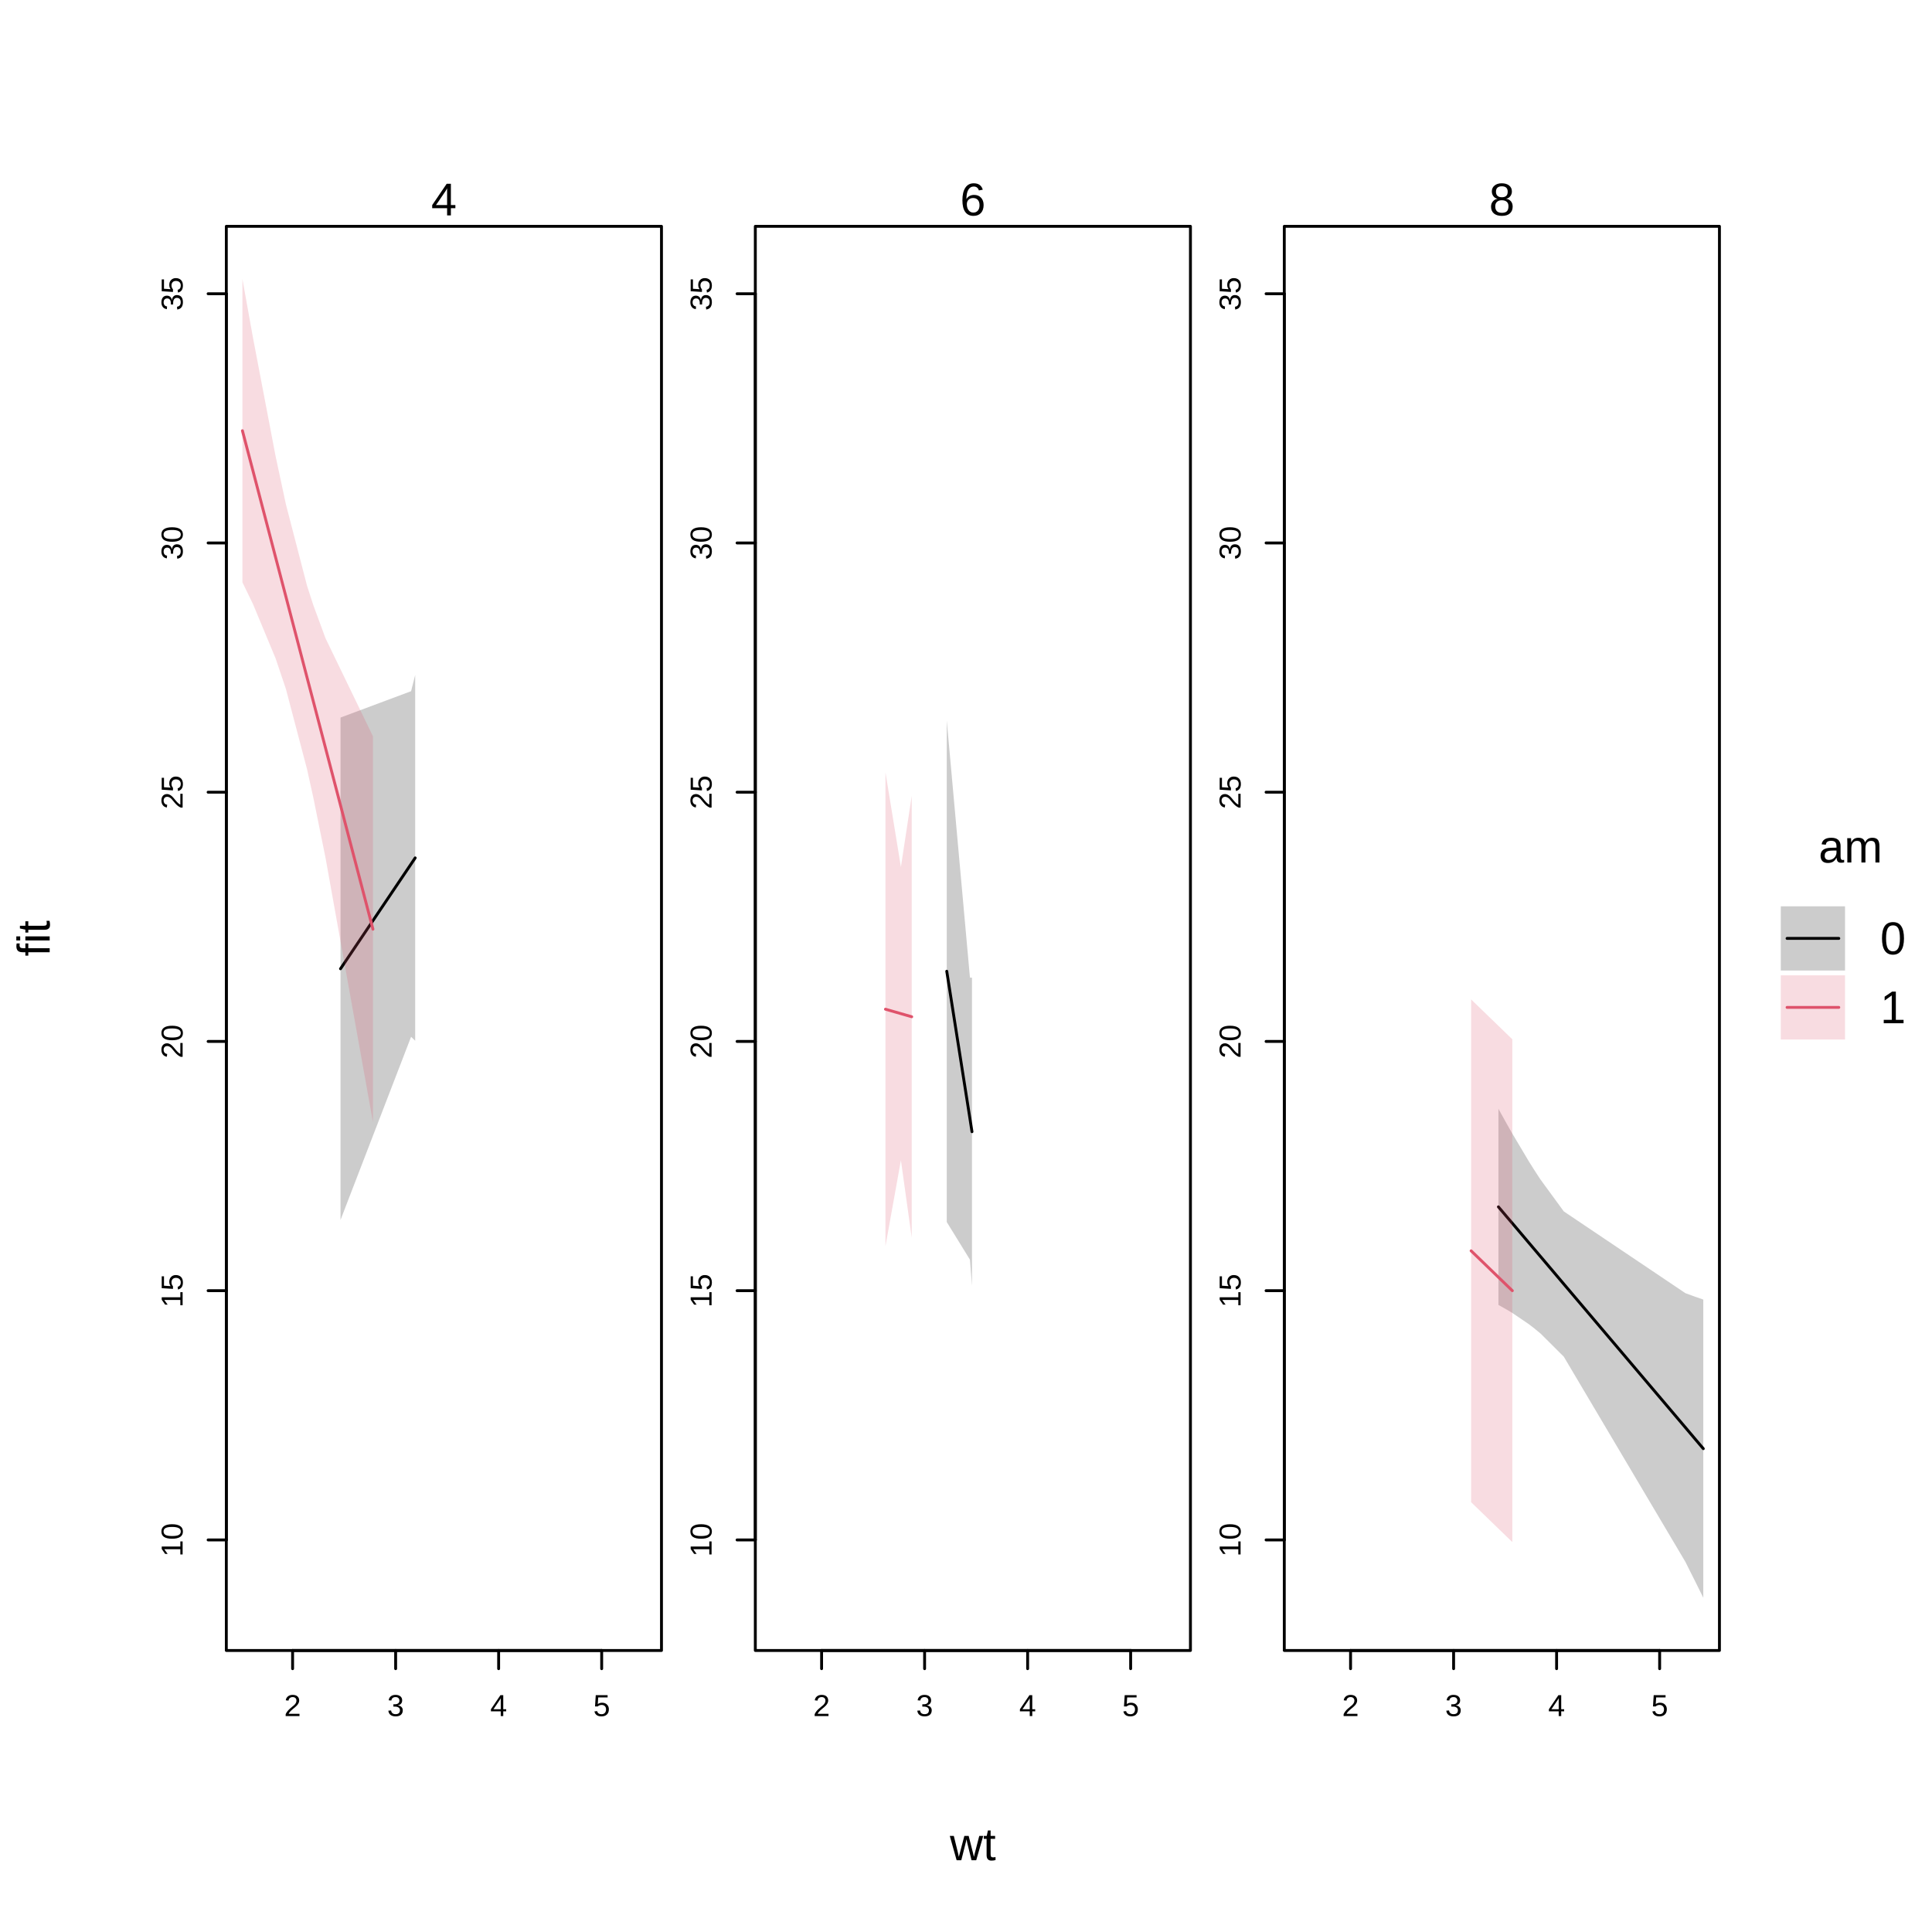
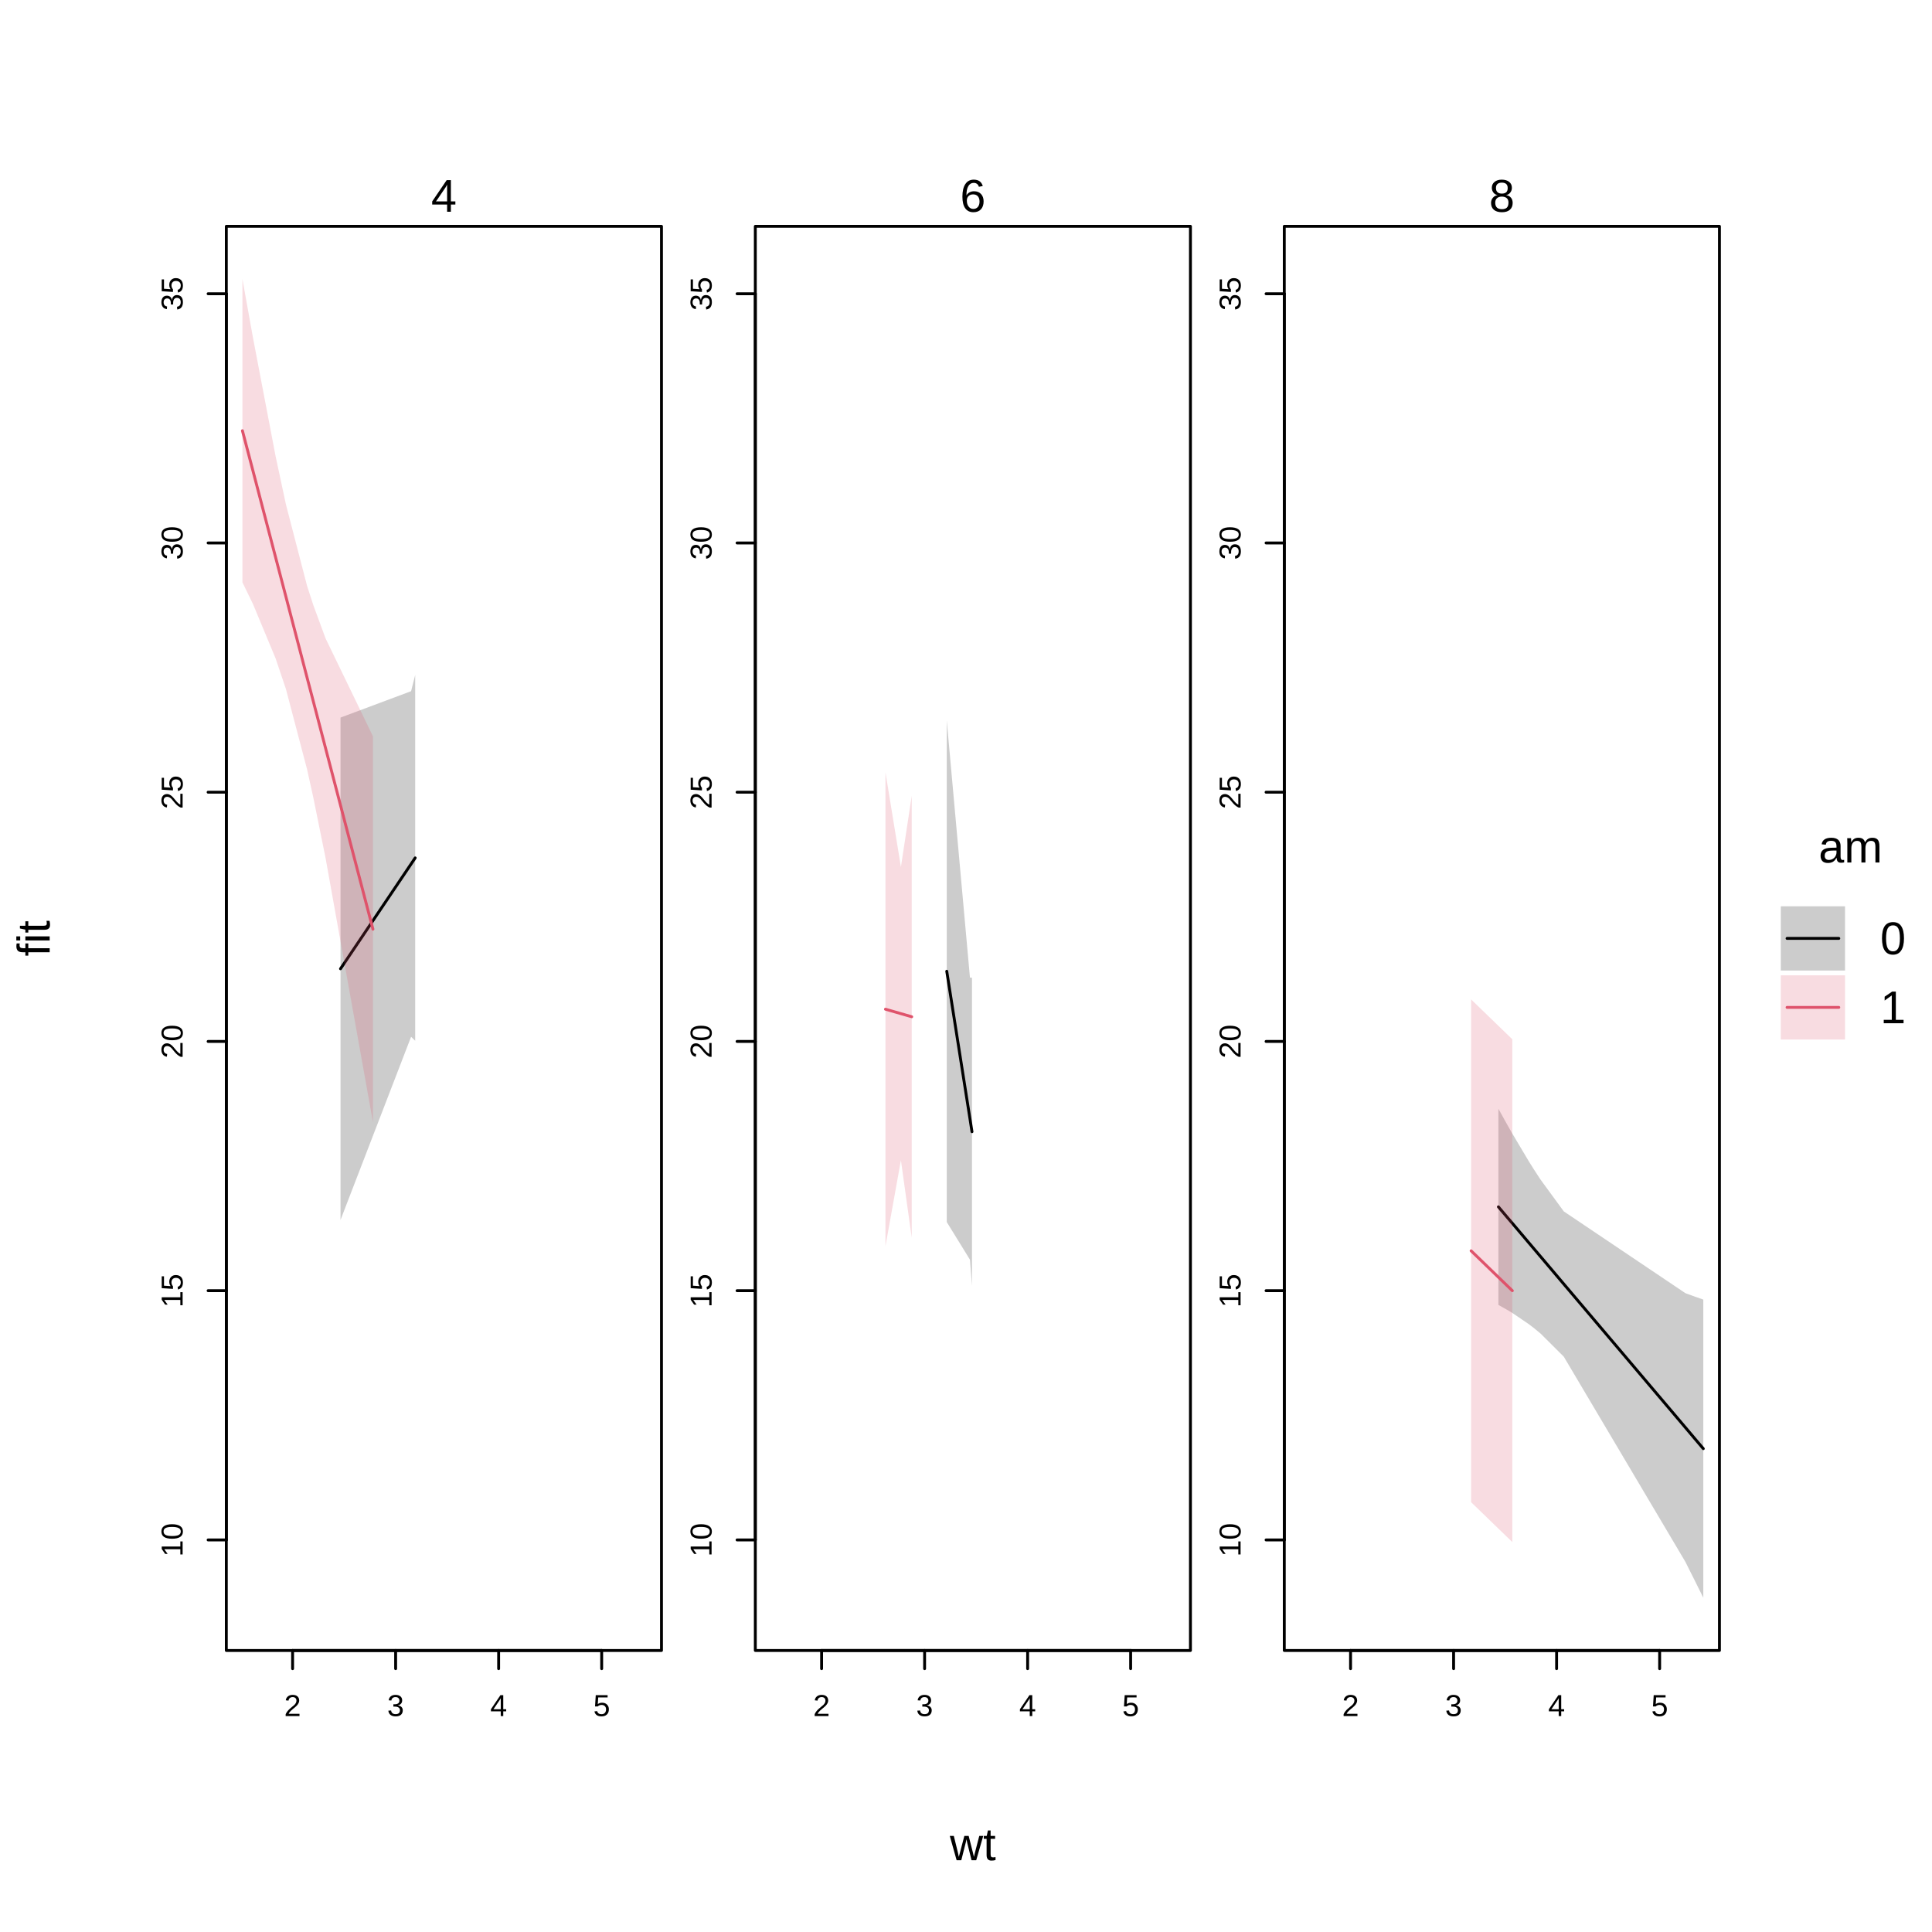
<svg xmlns="http://www.w3.org/2000/svg" class="svglite" width="504.00pt" height="504.00pt" viewBox="0 0 504.00 504.00">
  <defs>
    <style type="text/css">
    .svglite line, .svglite polyline, .svglite polygon, .svglite path, .svglite rect, .svglite circle {
      fill: none;
      stroke: #000000;
      stroke-linecap: round;
      stroke-linejoin: round;
      stroke-miterlimit: 10.00;
    }
    .svglite text {
      white-space: pre;
    }
  </style>
  </defs>
  <rect width="100%" height="100%" style="stroke: none; fill: #FFFFFF;" />
  <defs>
    <clipPath id="cpMC4wMHw1MDQuMDB8MC4wMHw1MDQuMDA=">
      <rect x="0.00" y="0.00" width="504.00" height="504.00" />
    </clipPath>
  </defs>
  <g clip-path="url(#cpMC4wMHw1MDQuMDB8MC4wMHw1MDQuMDA=)">
    <line x1="466.19" y1="244.80" x2="479.69" y2="244.80" style="stroke-width: 0.75;" />
    <line x1="466.19" y1="262.80" x2="479.69" y2="262.80" style="stroke-width: 0.75; stroke: #DF536B;" />
    <rect x="464.56" y="236.43" width="16.75" height="16.75" style="stroke-width: 0.00; fill: #000000; fill-opacity: 0.20;" />
    <rect x="464.56" y="254.43" width="16.75" height="16.75" style="stroke-width: 0.00; stroke: #DF536B; fill: #DF536B; fill-opacity: 0.20;" />
    <text x="482.75" y="225.00" text-anchor="middle" style="font-size: 12.00px; font-family: &quot;Liberation Sans&quot;;" textLength="16.68px" lengthAdjust="spacingAndGlyphs">am</text>
    <text x="490.49" y="248.93" style="font-size: 12.00px; font-family: &quot;Liberation Sans&quot;;" textLength="6.67px" lengthAdjust="spacingAndGlyphs">0</text>
    <text x="490.49" y="266.93" style="font-size: 12.00px; font-family: &quot;Liberation Sans&quot;;" textLength="6.67px" lengthAdjust="spacingAndGlyphs">1</text>
  </g>
  <defs>
    <clipPath id="cpMC4wMHw0NDguNTV8MC4wMHw1MDQuMDA=">
      <rect x="0.00" y="0.00" width="448.55" height="504.00" />
    </clipPath>
  </defs>
  <g clip-path="url(#cpMC4wMHw0NDguNTV8MC4wMHw1MDQuMDA=)">
    <text x="253.79" y="485.28" text-anchor="middle" style="font-size: 12.00px; font-family: &quot;Liberation Sans&quot;;" textLength="12.00px" lengthAdjust="spacingAndGlyphs">wt</text>
    <text transform="translate(12.96,244.80) rotate(-90)" text-anchor="middle" style="font-size: 12.00px; font-family: &quot;Liberation Sans&quot;;" textLength="9.33px" lengthAdjust="spacingAndGlyphs">fit</text>
  </g>
  <defs>
    <clipPath id="cpNTkuMDR8MTcyLjU2fDU5LjA0fDQzMC41Ng==">
      <rect x="59.04" y="59.04" width="113.52" height="371.52" />
    </clipPath>
  </defs>
  <g clip-path="url(#cpNTkuMDR8MTcyLjU2fDU5LjA0fDQzMC41Ng==)">
</g>
  <g clip-path="url(#cpMC4wMHw1MDQuMDB8MC4wMHw1MDQuMDA=)">
    <line x1="76.33" y1="430.56" x2="156.96" y2="430.56" style="stroke-width: 0.75;" />
    <line x1="76.33" y1="430.56" x2="76.33" y2="435.31" style="stroke-width: 0.75;" />
    <line x1="103.21" y1="430.56" x2="103.21" y2="435.31" style="stroke-width: 0.75;" />
    <line x1="130.08" y1="430.56" x2="130.08" y2="435.31" style="stroke-width: 0.75;" />
    <line x1="156.96" y1="430.56" x2="156.96" y2="435.31" style="stroke-width: 0.75;" />
    <text x="76.33" y="447.67" text-anchor="middle" style="font-size: 7.92px; font-family: &quot;Liberation Sans&quot;;" textLength="4.40px" lengthAdjust="spacingAndGlyphs">2</text>
    <text x="103.21" y="447.67" text-anchor="middle" style="font-size: 7.92px; font-family: &quot;Liberation Sans&quot;;" textLength="4.40px" lengthAdjust="spacingAndGlyphs">3</text>
    <text x="130.08" y="447.67" text-anchor="middle" style="font-size: 7.92px; font-family: &quot;Liberation Sans&quot;;" textLength="4.40px" lengthAdjust="spacingAndGlyphs">4</text>
    <text x="156.96" y="447.67" text-anchor="middle" style="font-size: 7.92px; font-family: &quot;Liberation Sans&quot;;" textLength="4.40px" lengthAdjust="spacingAndGlyphs">5</text>
    <line x1="59.04" y1="401.72" x2="59.04" y2="76.63" style="stroke-width: 0.75;" />
    <line x1="59.04" y1="401.72" x2="54.29" y2="401.72" style="stroke-width: 0.75;" />
    <line x1="59.04" y1="336.70" x2="54.29" y2="336.70" style="stroke-width: 0.75;" />
    <line x1="59.04" y1="271.68" x2="54.29" y2="271.68" style="stroke-width: 0.75;" />
    <line x1="59.04" y1="206.66" x2="54.29" y2="206.66" style="stroke-width: 0.75;" />
    <line x1="59.04" y1="141.64" x2="54.29" y2="141.64" style="stroke-width: 0.75;" />
    <line x1="59.04" y1="76.63" x2="54.29" y2="76.63" style="stroke-width: 0.75;" />
    <text transform="translate(47.64,401.72) rotate(-90)" text-anchor="middle" style="font-size: 7.92px; font-family: &quot;Liberation Sans&quot;;" textLength="8.80px" lengthAdjust="spacingAndGlyphs">10</text>
    <text transform="translate(47.64,336.70) rotate(-90)" text-anchor="middle" style="font-size: 7.92px; font-family: &quot;Liberation Sans&quot;;" textLength="8.80px" lengthAdjust="spacingAndGlyphs">15</text>
    <text transform="translate(47.64,271.68) rotate(-90)" text-anchor="middle" style="font-size: 7.92px; font-family: &quot;Liberation Sans&quot;;" textLength="8.80px" lengthAdjust="spacingAndGlyphs">20</text>
    <text transform="translate(47.64,206.66) rotate(-90)" text-anchor="middle" style="font-size: 7.92px; font-family: &quot;Liberation Sans&quot;;" textLength="8.80px" lengthAdjust="spacingAndGlyphs">25</text>
    <text transform="translate(47.64,141.64) rotate(-90)" text-anchor="middle" style="font-size: 7.92px; font-family: &quot;Liberation Sans&quot;;" textLength="8.80px" lengthAdjust="spacingAndGlyphs">30</text>
    <text transform="translate(47.64,76.63) rotate(-90)" text-anchor="middle" style="font-size: 7.92px; font-family: &quot;Liberation Sans&quot;;" textLength="8.80px" lengthAdjust="spacingAndGlyphs">35</text>
+     <rect x="59.04" y="43.20" width="113.52" height="15.84" style="stroke-width: 0.75; stroke: none;" />
+     <text x="115.80" y="55.24" text-anchor="middle" style="font-size: 12.00px; font-family: &quot;Liberation Sans&quot;;" textLength="6.67px" lengthAdjust="spacingAndGlyphs">4</text>
    <polygon points="59.04,430.56 172.56,430.56 172.56,59.04 59.04,59.04 " style="stroke-width: 0.75;" />
-     <text x="115.80" y="56.19" text-anchor="middle" style="font-size: 12.00px; font-family: &quot;Liberation Sans&quot;;" textLength="6.67px" lengthAdjust="spacingAndGlyphs">4</text>
  </g>
  <defs>
    <clipPath id="cpMTk3LjA0fDMxMC41NXw1OS4wNHw0MzAuNTY=">
      <rect x="197.04" y="59.04" width="113.52" height="371.52" />
    </clipPath>
  </defs>
  <g clip-path="url(#cpMTk3LjA0fDMxMC41NXw1OS4wNHw0MzAuNTY=)">
</g>
  <g clip-path="url(#cpMC4wMHw1MDQuMDB8MC4wMHw1MDQuMDA=)">
    <line x1="214.33" y1="430.56" x2="294.95" y2="430.56" style="stroke-width: 0.75;" />
    <line x1="214.33" y1="430.56" x2="214.33" y2="435.31" style="stroke-width: 0.75;" />
    <line x1="241.20" y1="430.56" x2="241.20" y2="435.31" style="stroke-width: 0.75;" />
    <line x1="268.08" y1="430.56" x2="268.08" y2="435.31" style="stroke-width: 0.75;" />
    <line x1="294.95" y1="430.56" x2="294.95" y2="435.31" style="stroke-width: 0.75;" />
    <text x="214.33" y="447.67" text-anchor="middle" style="font-size: 7.92px; font-family: &quot;Liberation Sans&quot;;" textLength="4.40px" lengthAdjust="spacingAndGlyphs">2</text>
    <text x="241.20" y="447.67" text-anchor="middle" style="font-size: 7.92px; font-family: &quot;Liberation Sans&quot;;" textLength="4.40px" lengthAdjust="spacingAndGlyphs">3</text>
    <text x="268.08" y="447.67" text-anchor="middle" style="font-size: 7.92px; font-family: &quot;Liberation Sans&quot;;" textLength="4.40px" lengthAdjust="spacingAndGlyphs">4</text>
    <text x="294.95" y="447.67" text-anchor="middle" style="font-size: 7.92px; font-family: &quot;Liberation Sans&quot;;" textLength="4.40px" lengthAdjust="spacingAndGlyphs">5</text>
    <line x1="197.04" y1="401.72" x2="197.04" y2="76.63" style="stroke-width: 0.75;" />
    <line x1="197.04" y1="401.72" x2="192.28" y2="401.72" style="stroke-width: 0.75;" />
    <line x1="197.04" y1="336.70" x2="192.28" y2="336.70" style="stroke-width: 0.75;" />
    <line x1="197.04" y1="271.68" x2="192.28" y2="271.68" style="stroke-width: 0.75;" />
    <line x1="197.04" y1="206.66" x2="192.28" y2="206.66" style="stroke-width: 0.75;" />
    <line x1="197.04" y1="141.64" x2="192.28" y2="141.64" style="stroke-width: 0.75;" />
    <line x1="197.04" y1="76.63" x2="192.28" y2="76.63" style="stroke-width: 0.75;" />
    <text transform="translate(185.63,401.72) rotate(-90)" text-anchor="middle" style="font-size: 7.92px; font-family: &quot;Liberation Sans&quot;;" textLength="8.80px" lengthAdjust="spacingAndGlyphs">10</text>
    <text transform="translate(185.63,336.70) rotate(-90)" text-anchor="middle" style="font-size: 7.92px; font-family: &quot;Liberation Sans&quot;;" textLength="8.80px" lengthAdjust="spacingAndGlyphs">15</text>
    <text transform="translate(185.63,271.68) rotate(-90)" text-anchor="middle" style="font-size: 7.92px; font-family: &quot;Liberation Sans&quot;;" textLength="8.80px" lengthAdjust="spacingAndGlyphs">20</text>
    <text transform="translate(185.63,206.66) rotate(-90)" text-anchor="middle" style="font-size: 7.92px; font-family: &quot;Liberation Sans&quot;;" textLength="8.80px" lengthAdjust="spacingAndGlyphs">25</text>
    <text transform="translate(185.63,141.64) rotate(-90)" text-anchor="middle" style="font-size: 7.92px; font-family: &quot;Liberation Sans&quot;;" textLength="8.80px" lengthAdjust="spacingAndGlyphs">30</text>
    <text transform="translate(185.63,76.63) rotate(-90)" text-anchor="middle" style="font-size: 7.92px; font-family: &quot;Liberation Sans&quot;;" textLength="8.80px" lengthAdjust="spacingAndGlyphs">35</text>
+     <rect x="197.04" y="43.20" width="113.52" height="15.84" style="stroke-width: 0.75; stroke: none;" />
+     <text x="253.79" y="55.24" text-anchor="middle" style="font-size: 12.00px; font-family: &quot;Liberation Sans&quot;;" textLength="6.67px" lengthAdjust="spacingAndGlyphs">6</text>
    <polygon points="197.04,430.56 310.55,430.56 310.55,59.04 197.04,59.04 " style="stroke-width: 0.75;" />
-     <text x="253.79" y="56.19" text-anchor="middle" style="font-size: 12.00px; font-family: &quot;Liberation Sans&quot;;" textLength="6.67px" lengthAdjust="spacingAndGlyphs">6</text>
  </g>
  <defs>
    <clipPath id="cpMzM1LjAzfDQ0OC41NXw1OS4wNHw0MzAuNTY=">
      <rect x="335.03" y="59.04" width="113.52" height="371.52" />
    </clipPath>
  </defs>
  <g clip-path="url(#cpMzM1LjAzfDQ0OC41NXw1OS4wNHw0MzAuNTY=)">
</g>
  <g clip-path="url(#cpMC4wMHw1MDQuMDB8MC4wMHw1MDQuMDA=)">
    <line x1="352.32" y1="430.56" x2="432.95" y2="430.56" style="stroke-width: 0.75;" />
    <line x1="352.32" y1="430.56" x2="352.32" y2="435.31" style="stroke-width: 0.75;" />
    <line x1="379.20" y1="430.56" x2="379.20" y2="435.31" style="stroke-width: 0.75;" />
    <line x1="406.07" y1="430.56" x2="406.07" y2="435.31" style="stroke-width: 0.75;" />
    <line x1="432.95" y1="430.56" x2="432.95" y2="435.31" style="stroke-width: 0.75;" />
    <text x="352.32" y="447.67" text-anchor="middle" style="font-size: 7.92px; font-family: &quot;Liberation Sans&quot;;" textLength="4.40px" lengthAdjust="spacingAndGlyphs">2</text>
    <text x="379.20" y="447.67" text-anchor="middle" style="font-size: 7.92px; font-family: &quot;Liberation Sans&quot;;" textLength="4.40px" lengthAdjust="spacingAndGlyphs">3</text>
    <text x="406.07" y="447.67" text-anchor="middle" style="font-size: 7.92px; font-family: &quot;Liberation Sans&quot;;" textLength="4.40px" lengthAdjust="spacingAndGlyphs">4</text>
    <text x="432.95" y="447.67" text-anchor="middle" style="font-size: 7.92px; font-family: &quot;Liberation Sans&quot;;" textLength="4.40px" lengthAdjust="spacingAndGlyphs">5</text>
    <line x1="335.03" y1="401.72" x2="335.03" y2="76.63" style="stroke-width: 0.75;" />
    <line x1="335.03" y1="401.72" x2="330.28" y2="401.72" style="stroke-width: 0.75;" />
    <line x1="335.03" y1="336.70" x2="330.28" y2="336.70" style="stroke-width: 0.75;" />
    <line x1="335.03" y1="271.68" x2="330.28" y2="271.68" style="stroke-width: 0.75;" />
    <line x1="335.03" y1="206.66" x2="330.28" y2="206.66" style="stroke-width: 0.75;" />
    <line x1="335.03" y1="141.64" x2="330.28" y2="141.64" style="stroke-width: 0.75;" />
    <line x1="335.03" y1="76.63" x2="330.28" y2="76.63" style="stroke-width: 0.75;" />
    <text transform="translate(323.63,401.72) rotate(-90)" text-anchor="middle" style="font-size: 7.92px; font-family: &quot;Liberation Sans&quot;;" textLength="8.80px" lengthAdjust="spacingAndGlyphs">10</text>
    <text transform="translate(323.63,336.70) rotate(-90)" text-anchor="middle" style="font-size: 7.92px; font-family: &quot;Liberation Sans&quot;;" textLength="8.80px" lengthAdjust="spacingAndGlyphs">15</text>
    <text transform="translate(323.63,271.68) rotate(-90)" text-anchor="middle" style="font-size: 7.92px; font-family: &quot;Liberation Sans&quot;;" textLength="8.80px" lengthAdjust="spacingAndGlyphs">20</text>
    <text transform="translate(323.63,206.66) rotate(-90)" text-anchor="middle" style="font-size: 7.92px; font-family: &quot;Liberation Sans&quot;;" textLength="8.80px" lengthAdjust="spacingAndGlyphs">25</text>
    <text transform="translate(323.63,141.64) rotate(-90)" text-anchor="middle" style="font-size: 7.92px; font-family: &quot;Liberation Sans&quot;;" textLength="8.80px" lengthAdjust="spacingAndGlyphs">30</text>
    <text transform="translate(323.63,76.63) rotate(-90)" text-anchor="middle" style="font-size: 7.92px; font-family: &quot;Liberation Sans&quot;;" textLength="8.80px" lengthAdjust="spacingAndGlyphs">35</text>
+     <rect x="335.03" y="43.20" width="113.52" height="15.84" style="stroke-width: 0.75; stroke: none;" />
+     <text x="391.79" y="55.24" text-anchor="middle" style="font-size: 12.00px; font-family: &quot;Liberation Sans&quot;;" textLength="6.67px" lengthAdjust="spacingAndGlyphs">8</text>
    <polygon points="335.03,430.56 448.55,430.56 448.55,59.04 335.03,59.04 " style="stroke-width: 0.75;" />
-     <text x="391.79" y="56.19" text-anchor="middle" style="font-size: 12.00px; font-family: &quot;Liberation Sans&quot;;" textLength="6.67px" lengthAdjust="spacingAndGlyphs">8</text>
  </g>
  <g clip-path="url(#cpNTkuMDR8MTcyLjU2fDU5LjA0fDQzMC41Ng==)">
    <polygon points="88.83,318.25 107.24,270.47 108.31,271.50 108.31,176.09 107.24,180.31 88.83,187.19 " style="stroke-width: 0.75; stroke: none; fill: #000000; fill-opacity: 0.20;" />
    <polyline points="88.83,252.72 107.24,225.39 108.31,223.80 " style="stroke-width: 0.75;" />
  </g>
  <g clip-path="url(#cpMTk3LjA0fDMxMC41NXw1OS4wNHw0MzAuNTY=)">
    <polygon points="246.98,318.79 253.03,328.61 253.03,328.61 253.56,335.41 253.56,255.06 253.03,255.02 253.03,255.02 246.98,187.95 " style="stroke-width: 0.75; stroke: none; fill: #000000; fill-opacity: 0.20;" />
    <polyline points="246.98,253.37 253.03,291.82 253.03,291.82 253.56,295.23 " style="stroke-width: 0.75;" />
  </g>
  <g clip-path="url(#cpMzM1LjAzfDQ0OC41NXw1OS4wNHw0MzAuNTY=)">
    <polygon points="390.89,340.42 391.02,340.49 393.17,341.70 394.52,342.51 398.82,345.43 400.16,346.46 401.77,347.79 401.91,347.90 407.95,353.92 439.67,407.44 442.22,412.53 444.34,416.80 444.34,339.02 442.22,338.28 439.67,337.35 407.95,316.02 401.91,307.76 401.77,307.56 400.16,305.08 398.82,302.95 394.52,295.72 393.17,293.35 391.02,289.48 390.89,289.24 " style="stroke-width: 0.75; stroke: none; fill: #000000; fill-opacity: 0.20;" />
    <polyline points="390.89,314.83 391.02,314.99 393.17,317.53 394.52,319.11 398.82,324.19 400.16,325.77 401.77,327.67 401.91,327.83 407.95,334.97 439.67,372.39 442.22,375.41 444.34,377.91 " style="stroke-width: 0.75;" />
  </g>
  <g clip-path="url(#cpNTkuMDR8MTcyLjU2fDU5LjA0fDQzMC41Ng==)">
    <polygon points="63.24,151.91 65.99,157.57 71.90,171.77 74.59,179.75 80.09,200.64 81.71,207.95 84.93,223.83 97.29,292.73 97.29,192.07 84.93,166.54 81.71,157.79 80.09,152.78 74.59,131.59 71.90,119.04 65.99,88.08 63.24,72.80 " style="stroke-width: 0.75; stroke: none; fill: #DF536B; fill-opacity: 0.20;" />
    <polyline points="63.24,112.36 65.99,122.83 71.90,145.41 74.59,155.67 80.09,176.71 81.71,182.87 84.93,195.18 97.29,242.40 " style="stroke-width: 0.75; stroke: #DF536B;" />
  </g>
  <g clip-path="url(#cpMTk3LjA0fDMxMC41NXw1OS4wNHw0MzAuNTY=)">
    <polygon points="230.99,325.08 235.02,302.68 237.84,322.85 237.84,207.63 235.02,226.18 230.99,201.47 " style="stroke-width: 0.75; stroke: none; fill: #DF536B; fill-opacity: 0.20;" />
    <polyline points="230.99,263.27 235.02,264.43 237.84,265.24 " style="stroke-width: 0.75; stroke: #DF536B;" />
  </g>
  <g clip-path="url(#cpMzM1LjAzfDQ0OC41NXw1OS4wNHw0MzAuNTY=)">
    <polygon points="383.77,391.88 394.52,402.28 394.52,271.12 383.77,260.72 " style="stroke-width: 0.75; stroke: none; fill: #DF536B; fill-opacity: 0.20;" />
    <polyline points="383.77,326.30 394.52,336.70 " style="stroke-width: 0.75; stroke: #DF536B;" />
  </g>
  <defs>
    <clipPath id="cpMTI5Ljk1fDQwOC4yOHwxMDguMTN8MzM3Ljgz">
      <rect x="129.95" y="108.13" width="278.33" height="229.70" />
    </clipPath>
  </defs>
  <g clip-path="url(#cpMTI5Ljk1fDQwOC4yOHwxMDguMTN8MzM3Ljgz)">
</g>
</svg>
